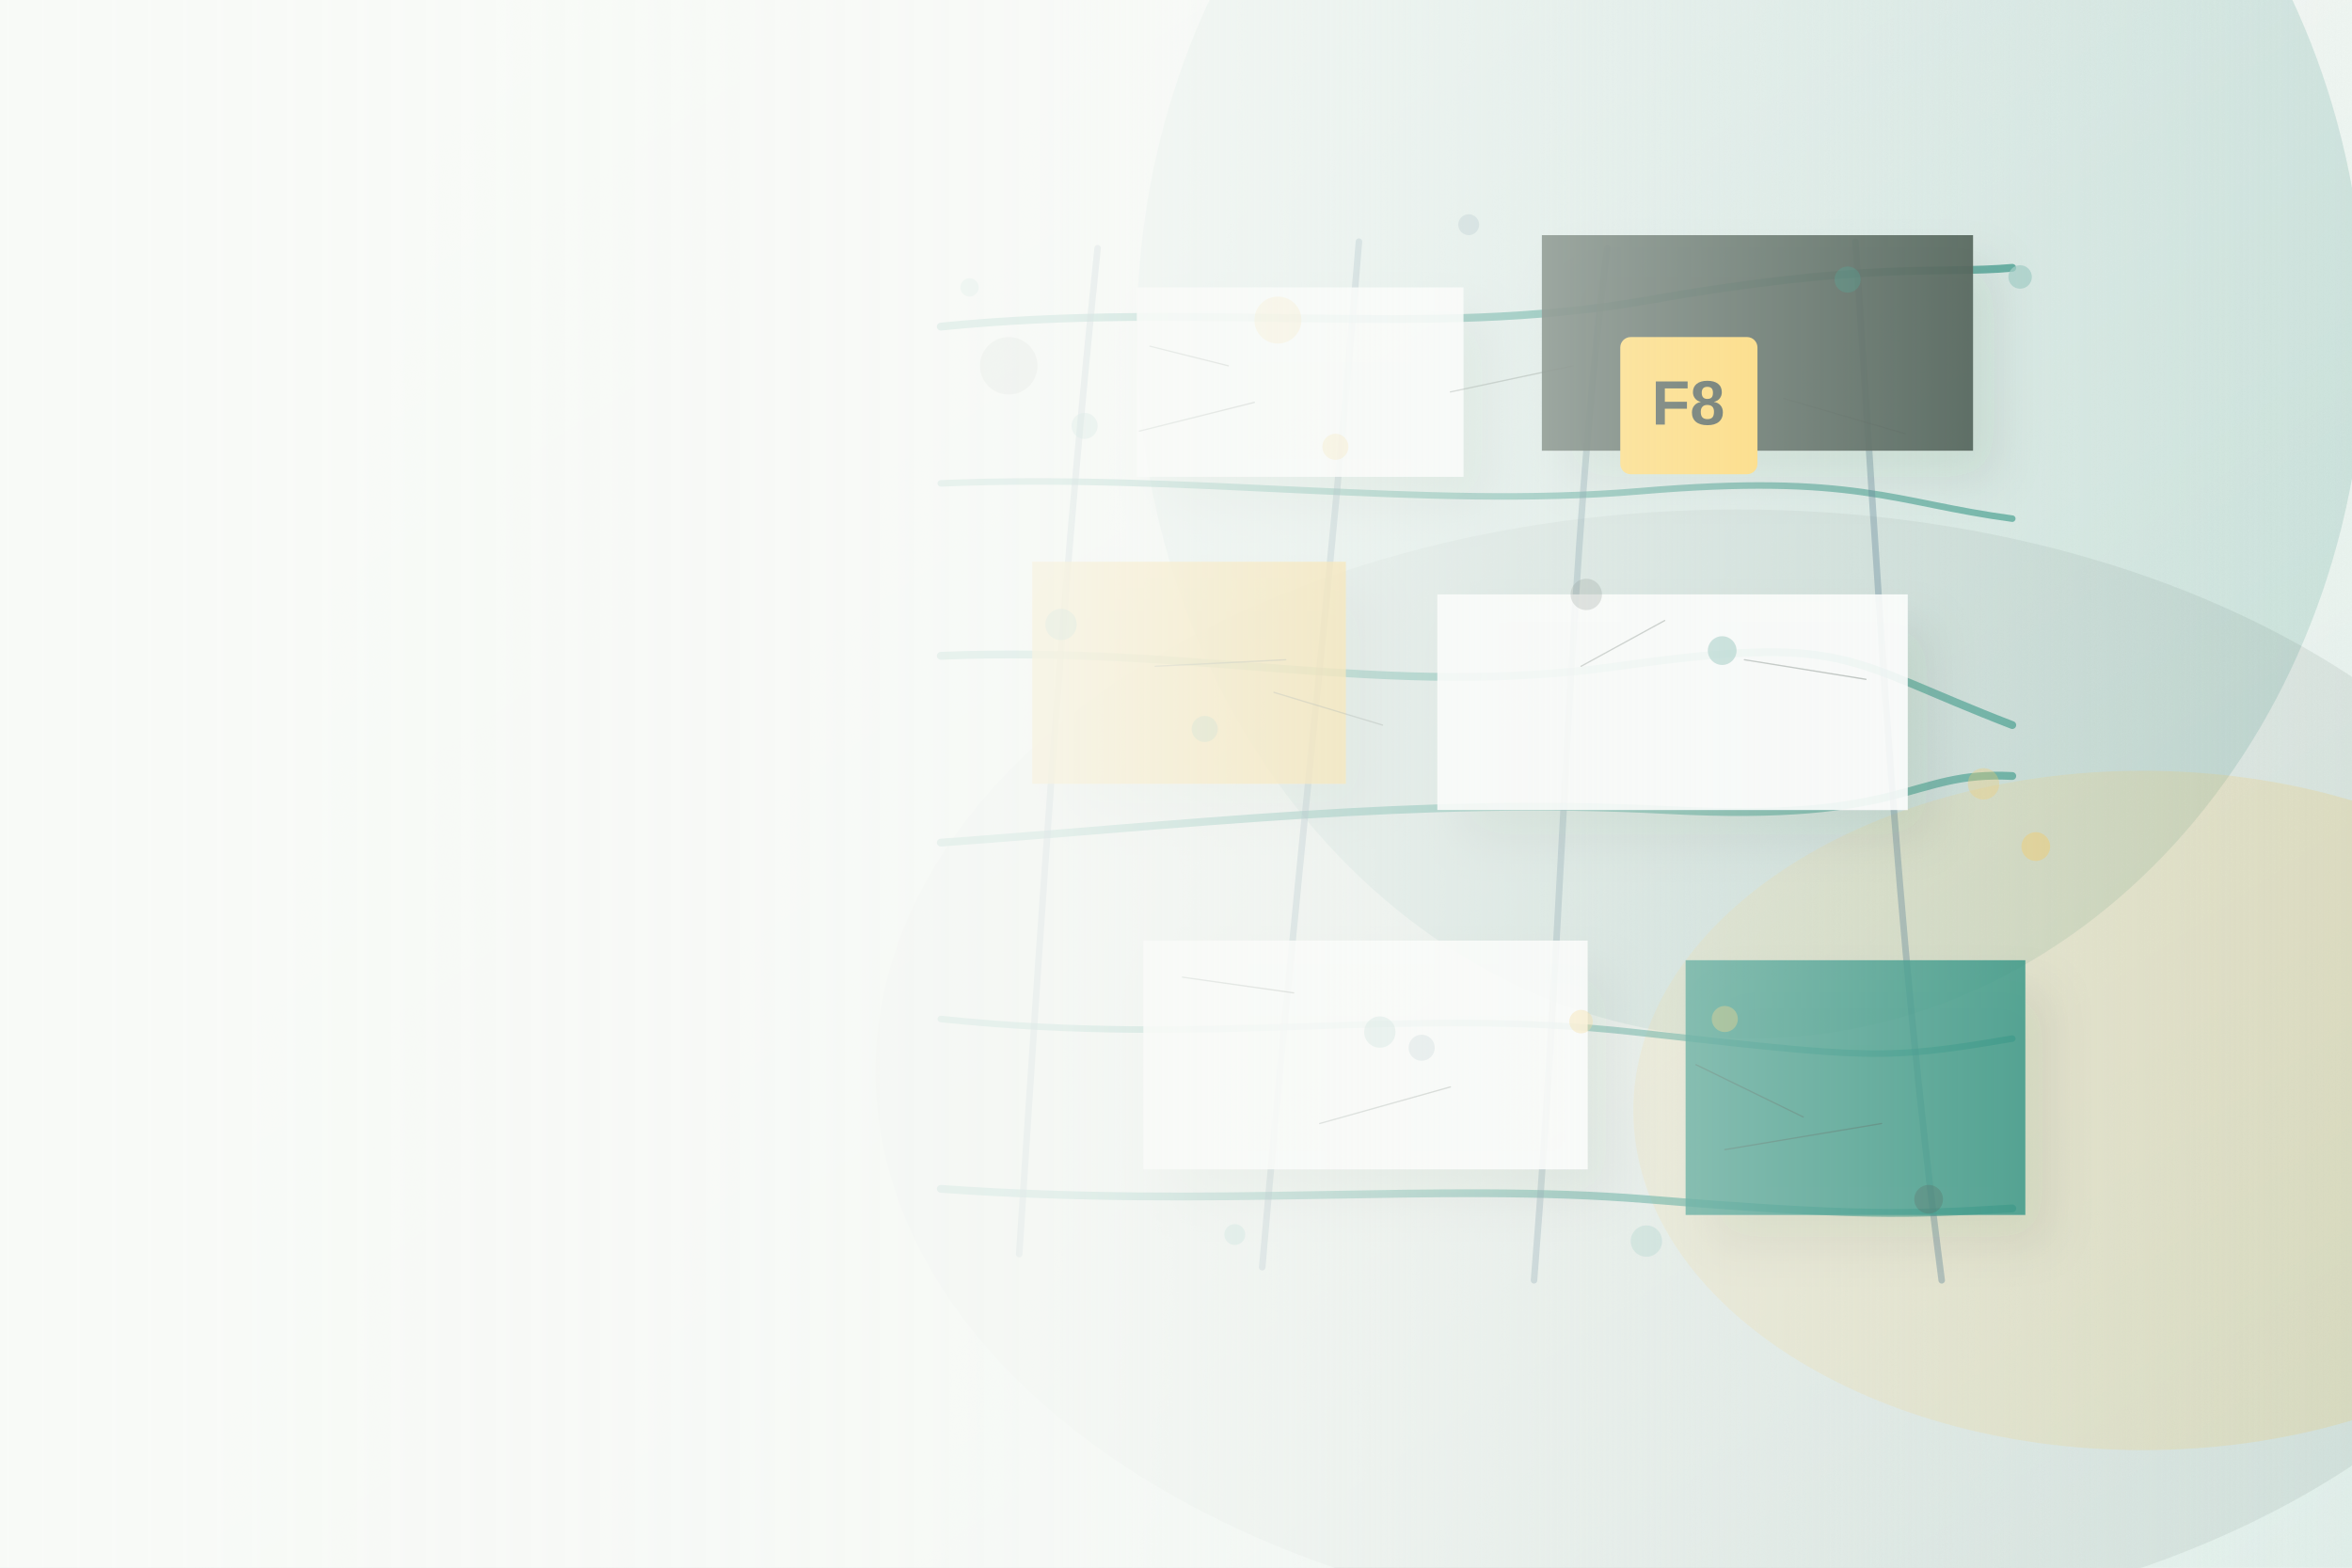
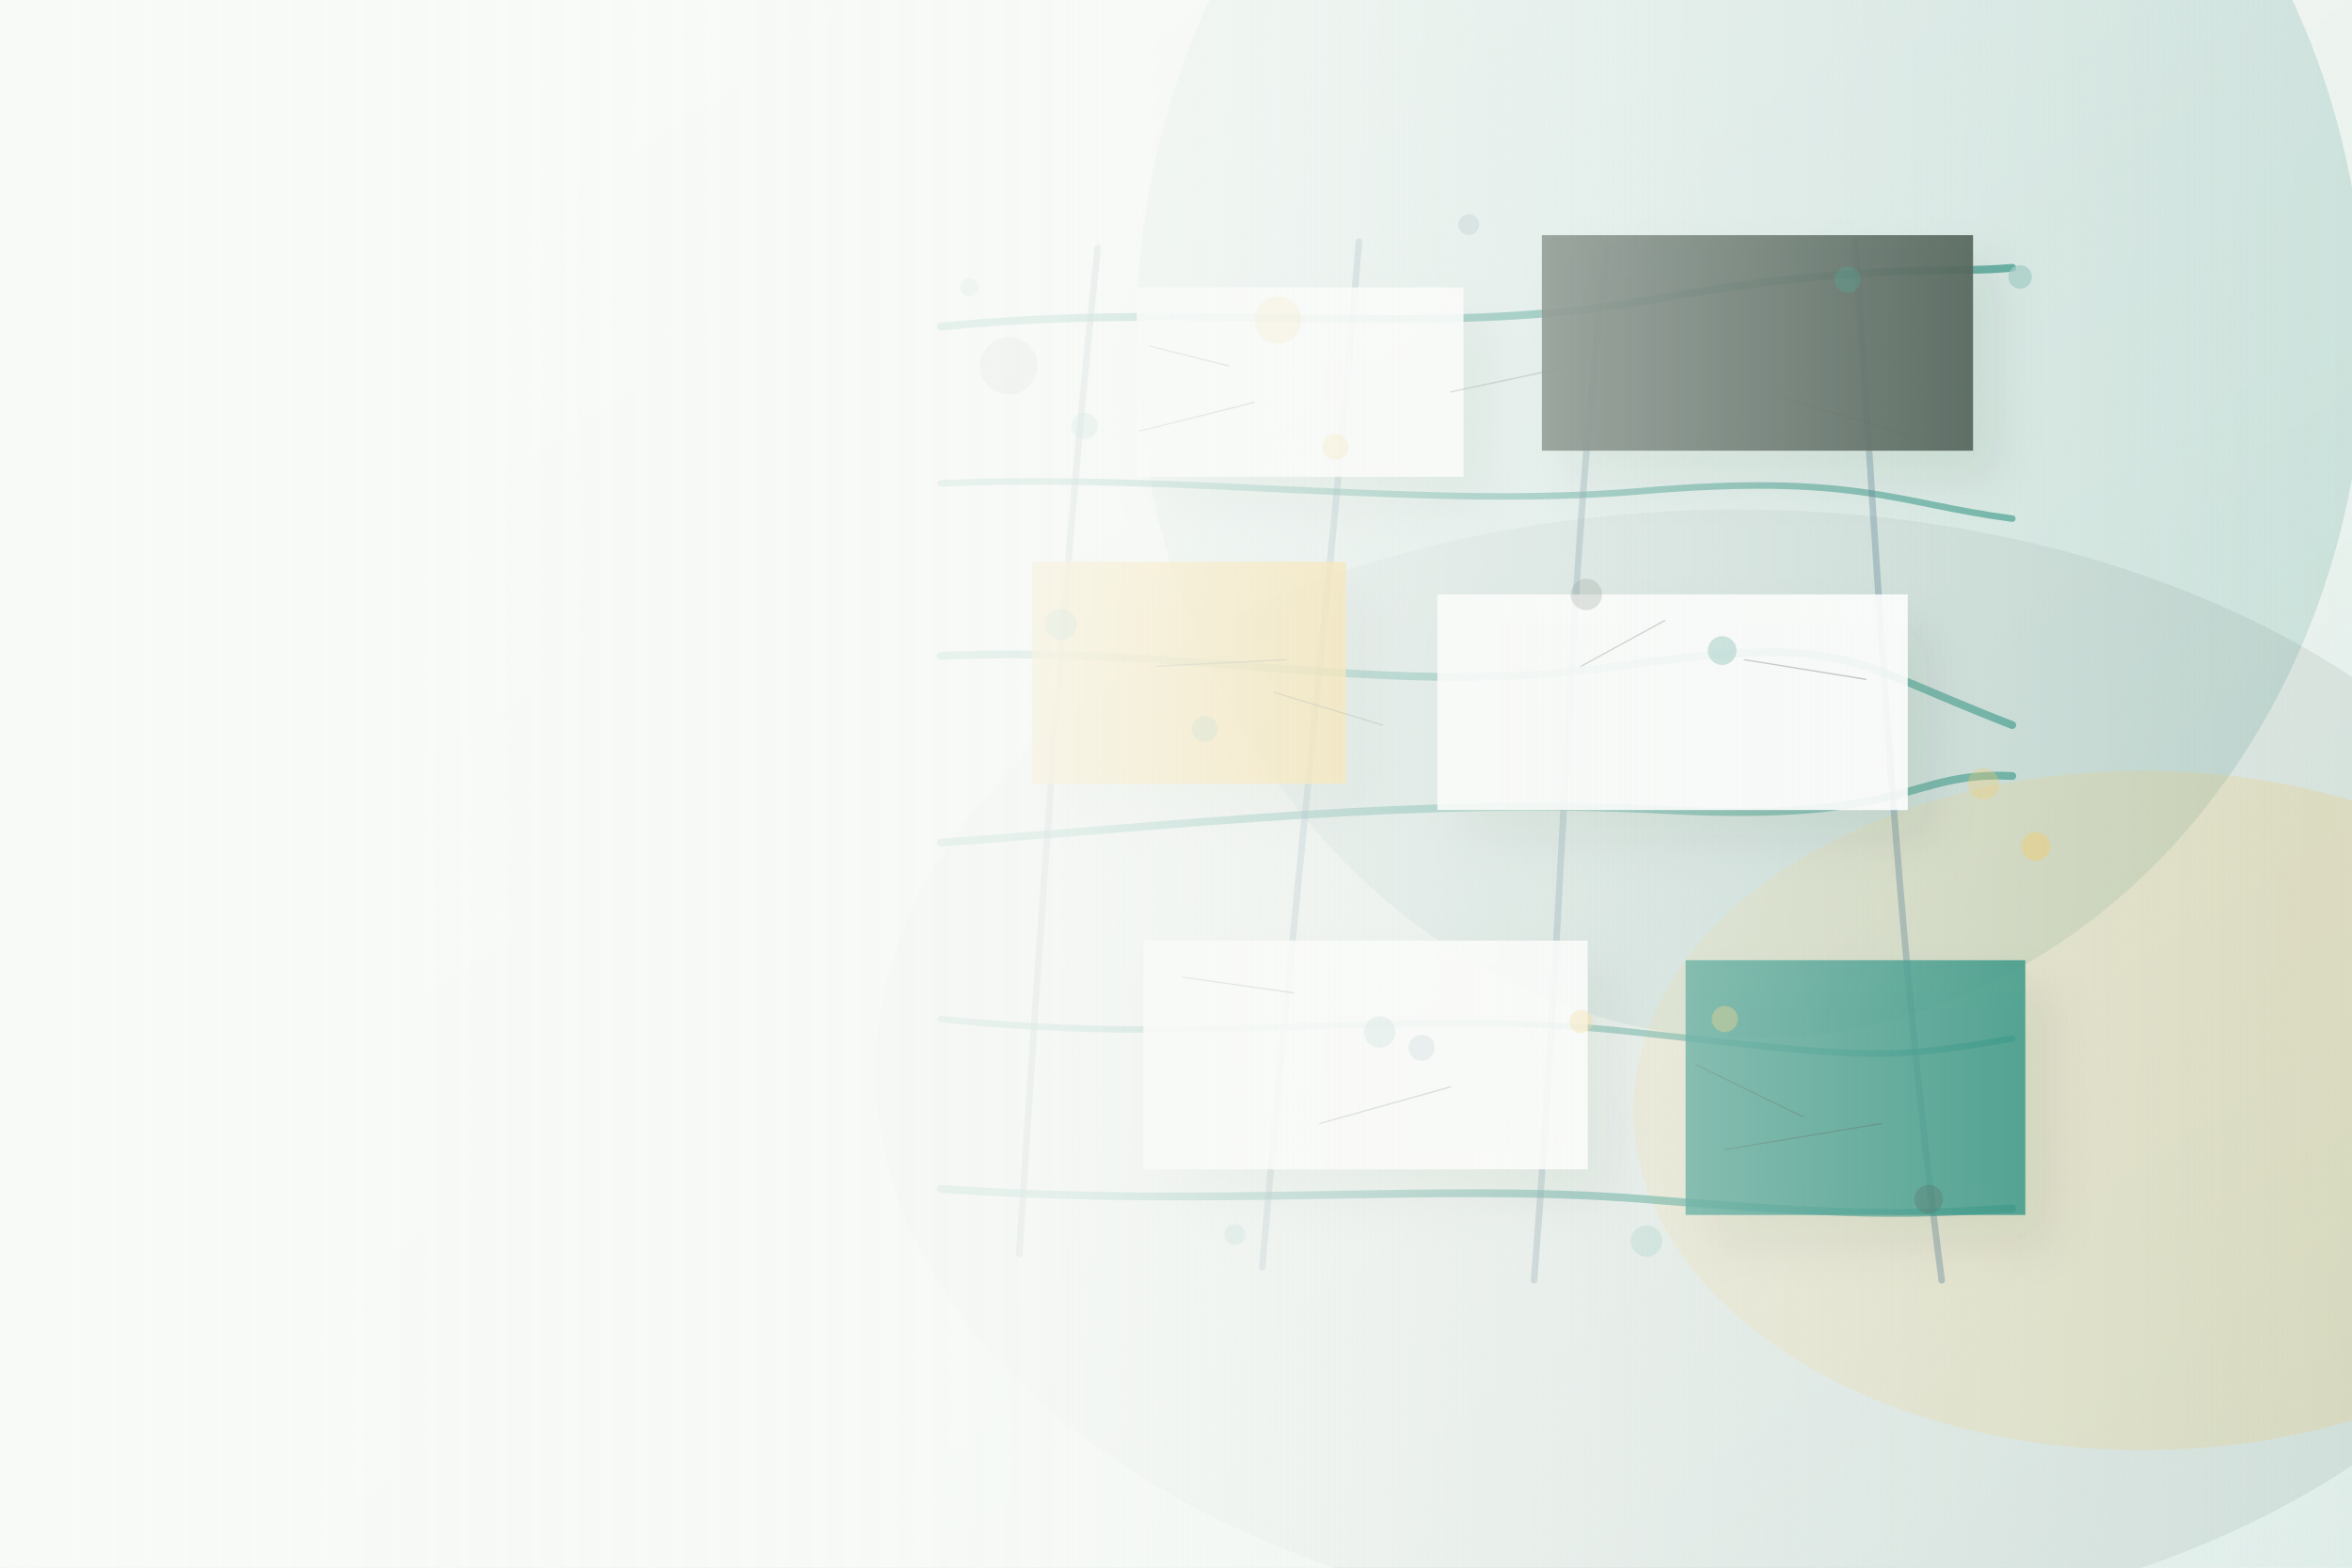
<svg xmlns="http://www.w3.org/2000/svg" viewBox="0 0 1800 1200" role="img" aria-label="Abstrakte Funktion8 Bildfläche aus Prozesslinien, Feldern und Markenflächen">
  <defs>
    <linearGradient id="bg" x1="0" x2="1" y1="0" y2="1">
      <stop offset="0" stop-color="#fbfcfa" />
      <stop offset="0.52" stop-color="#eef5f1" />
      <stop offset="1" stop-color="#dfeee9" />
    </linearGradient>
    <linearGradient id="fade" x1="0" x2="1" y1="0" y2="0">
      <stop offset="0" stop-color="#f8faf7" />
      <stop offset="0.45" stop-color="#f8faf7" stop-opacity="0.88" />
      <stop offset="1" stop-color="#f8faf7" stop-opacity="0" />
    </linearGradient>
    <filter id="grain">
      <feTurbulence type="fractalNoise" baseFrequency="0.9" numOctaves="2" seed="8" />
      <feColorMatrix type="saturate" values="0" />
      <feComponentTransfer>
        <feFuncA type="table" tableValues="0 0.045" />
      </feComponentTransfer>
    </filter>
    <filter id="softShadow" x="-20%" y="-20%" width="140%" height="140%">
      <feDropShadow dx="18" dy="22" stdDeviation="18" flood-color="#1e3026" flood-opacity="0.12" />
    </filter>
  </defs>
  <rect width="1800" height="1200" fill="url(#bg)" />
  <rect width="1800" height="1200" filter="url(#grain)" opacity="0.7" />
  <ellipse cx="1340" cy="255" rx="470" ry="540" fill="#006b5a" opacity="0.13" />
  <ellipse cx="1330" cy="820" rx="660" ry="430" fill="#1e3026" opacity="0.08" />
  <ellipse cx="1640" cy="850" rx="390" ry="260" fill="#f3be41" opacity="0.18" />
  <g fill="none" stroke-linecap="round">
    <path d="M720 250 C920 230 1090 260 1260 230 S1485 210 1540 205" stroke="#007a66" stroke-width="6" opacity="0.7" />
    <path d="M720 370 C910 362 1090 390 1255 376 S1450 385 1540 397" stroke="#007a66" stroke-width="5" opacity="0.62" />
    <path d="M720 502 C920 494 1060 535 1238 510 S1410 505 1540 555" stroke="#007a66" stroke-width="6" opacity="0.62" />
    <path d="M720 645 C900 632 1088 610 1275 620 S1460 590 1540 594" stroke="#007a66" stroke-width="6" opacity="0.62" />
    <path d="M720 780 C930 802 1070 770 1250 790 S1440 812 1540 795" stroke="#007a66" stroke-width="5" opacity="0.58" />
    <path d="M720 910 C930 925 1100 905 1260 918 S1460 930 1540 925" stroke="#007a66" stroke-width="6" opacity="0.62" />
    <path d="M840 190 C815 430 800 650 780 960" stroke="#22556e" stroke-width="5" opacity="0.4" />
    <path d="M1040 185 C1020 435 990 690 966 970" stroke="#22556e" stroke-width="5" opacity="0.34" />
    <path d="M1230 190 C1200 430 1198 680 1174 980" stroke="#22556e" stroke-width="5" opacity="0.35" />
    <path d="M1420 185 C1438 450 1450 705 1486 980" stroke="#22556e" stroke-width="5" opacity="0.38" />
  </g>
  <g filter="url(#softShadow)">
    <rect x="870" y="220" width="250" height="145" fill="#ffffff" opacity="0.86" />
    <rect x="1180" y="180" width="330" height="165" fill="#1e3026" opacity="0.92" />
    <rect x="790" y="430" width="240" height="170" fill="#f3be41" opacity="0.76" />
    <rect x="1100" y="455" width="360" height="165" fill="#ffffff" opacity="0.88" />
    <rect x="875" y="720" width="340" height="175" fill="#ffffff" opacity="0.86" />
    <rect x="1290" y="735" width="260" height="195" fill="#007a66" opacity="0.82" />
  </g>
  <g fill="none" stroke="#1e3026" stroke-linecap="round" opacity="0.38">
    <path d="M880 265 L940 280" />
    <path d="M872 330 L960 308" />
    <path d="M1110 300 L1204 280" />
    <path d="M1365 305 L1458 332" />
    <path d="M884 510 L984 505" />
    <path d="M975 530 L1058 555" />
    <path d="M1210 510 L1274 475" />
    <path d="M1335 505 L1428 520" />
    <path d="M905 748 L990 760" />
    <path d="M1010 860 L1110 832" />
    <path d="M1298 815 L1380 855" />
    <path d="M1320 880 L1440 860" />
  </g>
  <g opacity="0.72">
    <circle cx="742" cy="220" r="7" fill="#8bbfb7" />
    <circle cx="772" cy="280" r="22" fill="#1e3026" opacity="0.34" />
    <circle cx="830" cy="326" r="10" fill="#007a66" opacity="0.44" />
    <circle cx="978" cy="245" r="18" fill="#f3be41" opacity="0.38" />
    <circle cx="1022" cy="342" r="10" fill="#f3be41" opacity="0.46" />
    <circle cx="1124" cy="172" r="8" fill="#22556e" opacity="0.32" />
    <circle cx="1214" cy="455" r="12" fill="#1e3026" opacity="0.35" />
    <circle cx="1318" cy="498" r="11" fill="#8bbfb7" />
    <circle cx="1414" cy="214" r="10" fill="#007a66" opacity="0.48" />
    <circle cx="1546" cy="212" r="9" fill="#8bbfb7" />
    <circle cx="1558" cy="648" r="11" fill="#f3be41" opacity="0.58" />
    <circle cx="1476" cy="918" r="11" fill="#1e3026" opacity="0.42" />
    <circle cx="1260" cy="950" r="12" fill="#8bbfb7" opacity="0.7" />
    <circle cx="1088" cy="802" r="10" fill="#22556e" opacity="0.26" />
    <circle cx="945" cy="945" r="8" fill="#8bbfb7" />
    <circle cx="812" cy="478" r="12" fill="#007a66" opacity="0.46" />
    <circle cx="922" cy="558" r="10" fill="#007a66" opacity="0.36" />
    <circle cx="1056" cy="790" r="12" fill="#8bbfb7" opacity="0.54" />
    <circle cx="1210" cy="782" r="9" fill="#f3be41" opacity="0.5" />
    <circle cx="1320" cy="780" r="10" fill="#f3be41" opacity="0.52" />
    <circle cx="1518" cy="600" r="12" fill="#f3be41" opacity="0.44" />
  </g>
-   <g>
-     <rect x="1240" y="258" width="105" height="105" rx="8" fill="#ffcd49" />
-     <text x="1292" y="325" fill="#1e3026" font-family="Arial, Helvetica, sans-serif" font-size="48" font-weight="800" text-anchor="middle">F8</text>
-   </g>
  <rect width="1800" height="1200" fill="url(#fade)" />
</svg>
